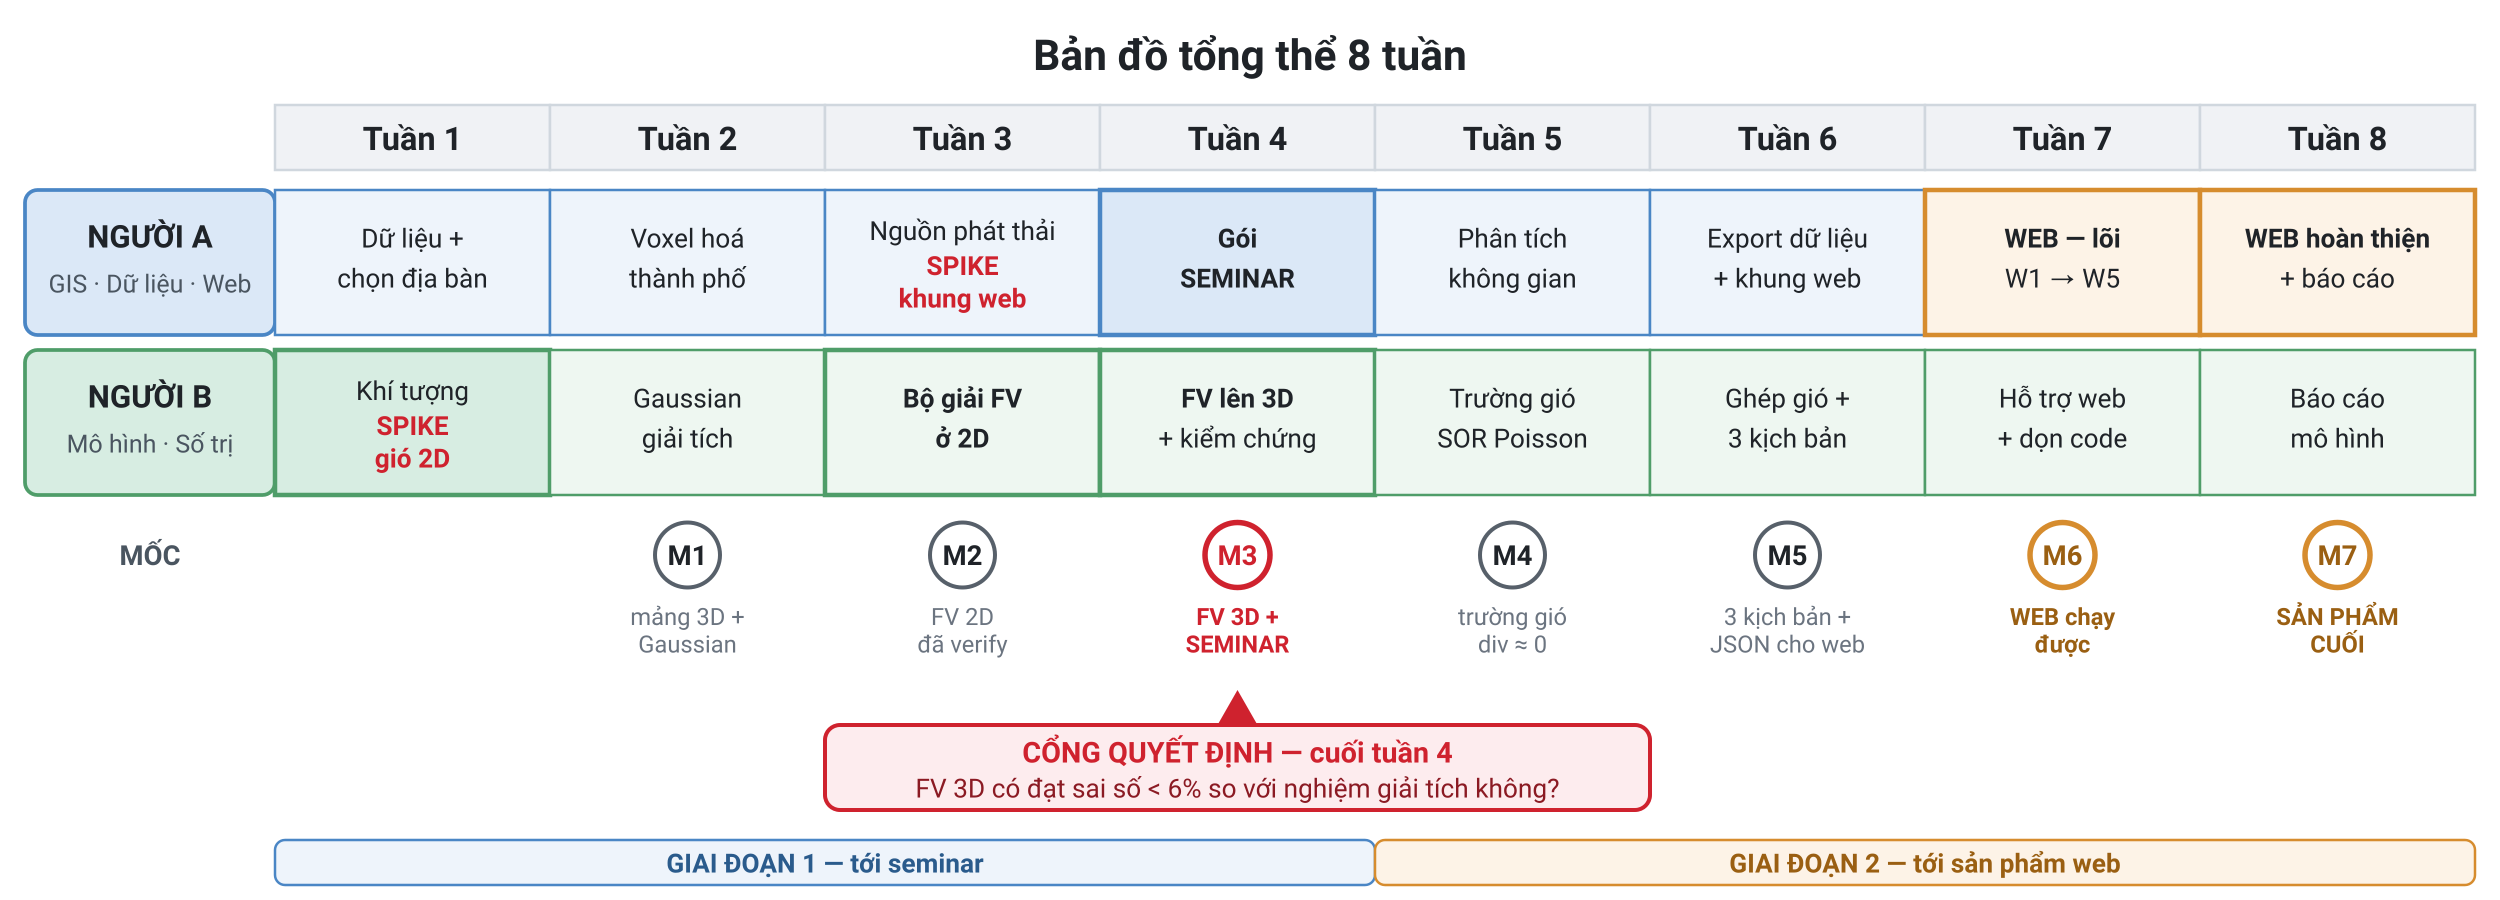
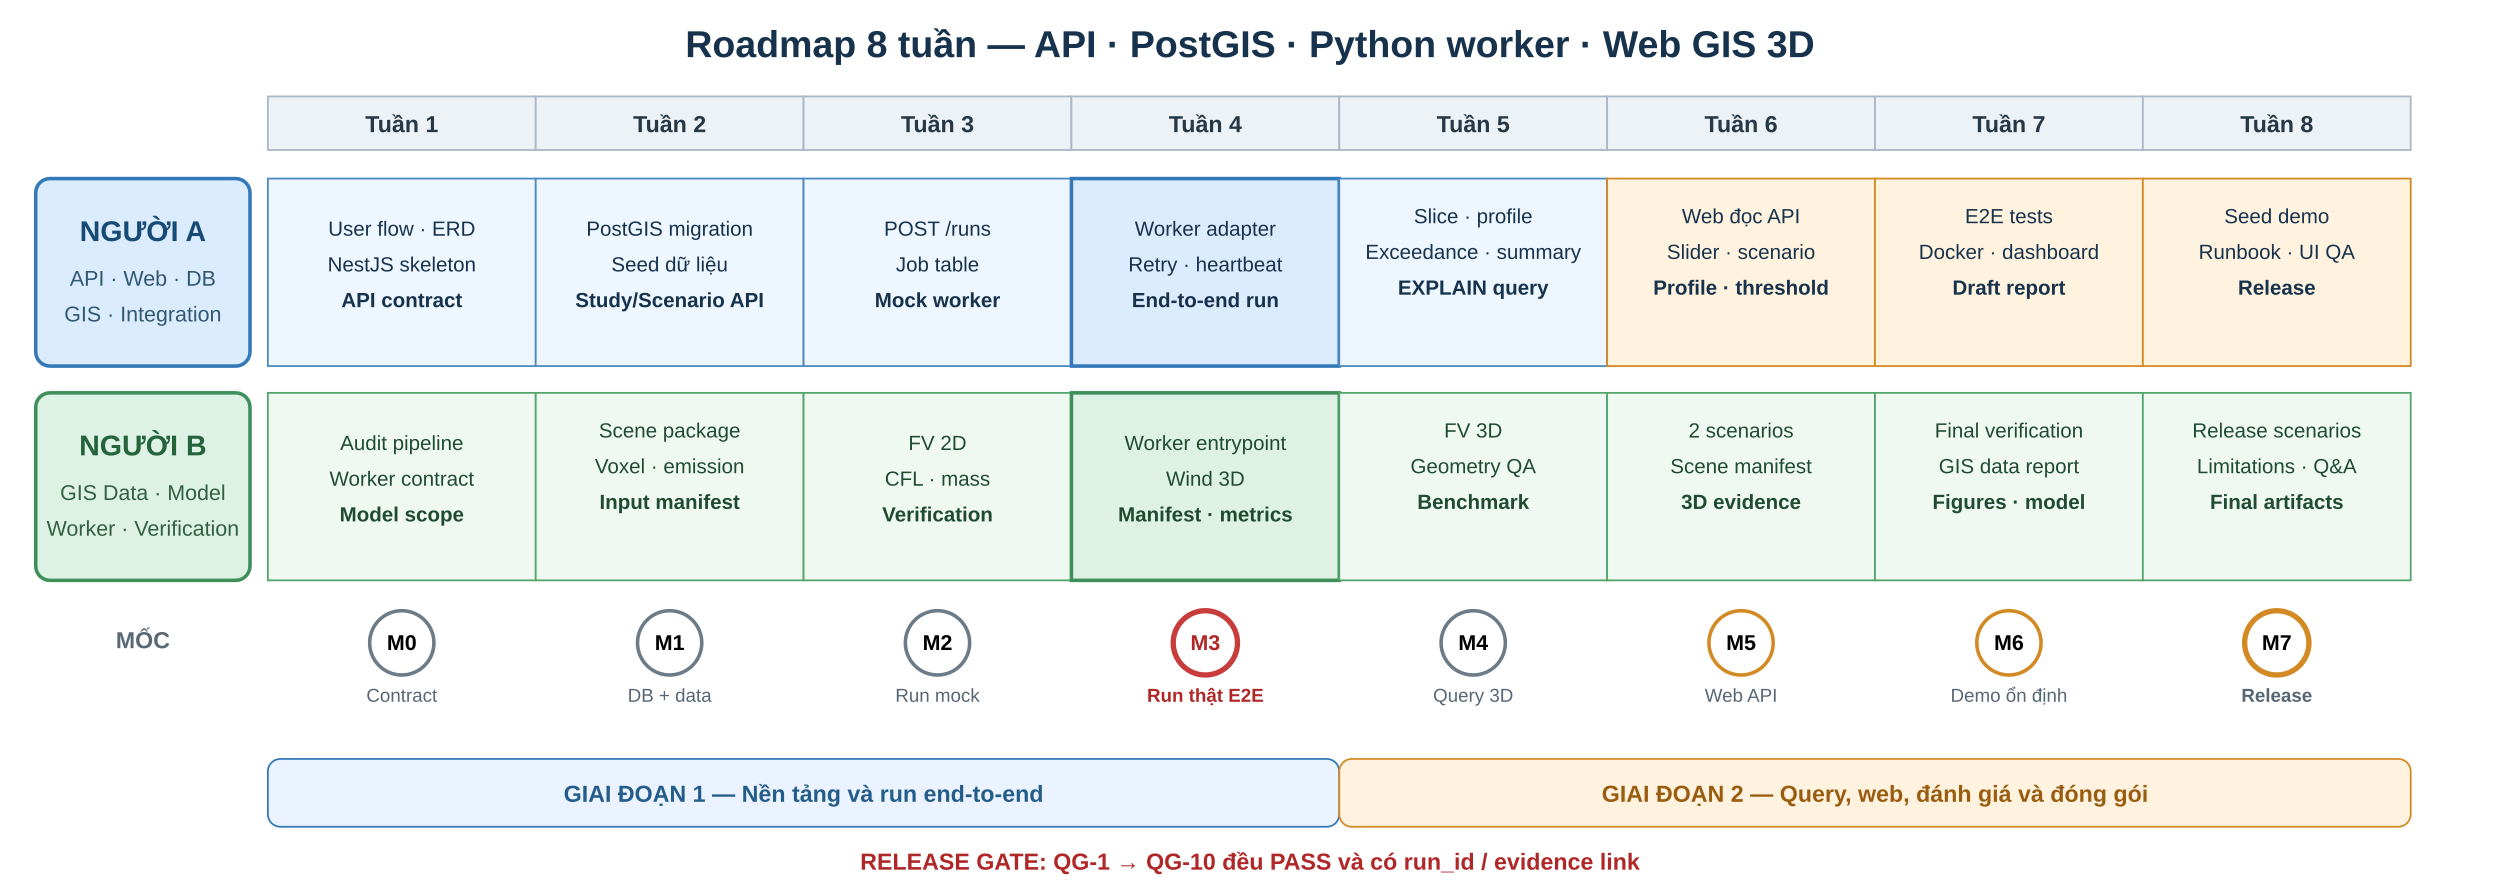
- <svg xmlns="http://www.w3.org/2000/svg" viewBox="0 0 1000 360" width="1000" height="360" font-family="-apple-system, BlinkMacSystemFont, 'Segoe UI', Roboto, Helvetica, Arial, sans-serif">
-   <rect width="1000" height="360" fill="#ffffff" />
-   <text x="500" y="28" text-anchor="middle" font-size="17" font-weight="700" fill="#1f2328">Bản đồ tổng thể 8 tuần</text>
-   <g font-size="13" font-weight="700" fill="#1f2328" text-anchor="middle">
-     <rect x="110" y="42" width="110" height="26" fill="#f0f2f5" stroke="#d0d7de" />
-     <text x="165" y="60">Tuần 1</text>
-     <rect x="220" y="42" width="110" height="26" fill="#f0f2f5" stroke="#d0d7de" />
-     <text x="275" y="60">Tuần 2</text>
-     <rect x="330" y="42" width="110" height="26" fill="#f0f2f5" stroke="#d0d7de" />
-     <text x="385" y="60">Tuần 3</text>
-     <rect x="440" y="42" width="110" height="26" fill="#f0f2f5" stroke="#d0d7de" />
-     <text x="495" y="60">Tuần 4</text>
-     <rect x="550" y="42" width="110" height="26" fill="#f0f2f5" stroke="#d0d7de" />
-     <text x="605" y="60">Tuần 5</text>
-     <rect x="660" y="42" width="110" height="26" fill="#f0f2f5" stroke="#d0d7de" />
-     <text x="715" y="60">Tuần 6</text>
-     <rect x="770" y="42" width="110" height="26" fill="#f0f2f5" stroke="#d0d7de" />
-     <text x="825" y="60">Tuần 7</text>
-     <rect x="880" y="42" width="110" height="26" fill="#f0f2f5" stroke="#d0d7de" />
-     <text x="935" y="60">Tuần 8</text>
+ <svg xmlns="http://www.w3.org/2000/svg" viewBox="0 0 1400 500" width="1400" height="500" font-family="Segoe UI,Arial,sans-serif">
+   <rect width="1400" height="500" fill="#ffffff" />
+   <text x="700" y="32" text-anchor="middle" font-size="21" font-weight="700" fill="#17324d">Roadmap 8 tuần — API · PostGIS · Python worker · Web GIS 3D</text>
+   <g font-size="13" font-weight="700" text-anchor="middle" fill="#263746">
+     <rect x="150" y="54" width="150" height="30" fill="#edf2f7" stroke="#aab7c4" />
+     <text x="225" y="74">Tuần 1</text>
+     <rect x="300" y="54" width="150" height="30" fill="#edf2f7" stroke="#aab7c4" />
+     <text x="375" y="74">Tuần 2</text>
+     <rect x="450" y="54" width="150" height="30" fill="#edf2f7" stroke="#aab7c4" />
+     <text x="525" y="74">Tuần 3</text>
+     <rect x="600" y="54" width="150" height="30" fill="#edf2f7" stroke="#aab7c4" />
+     <text x="675" y="74">Tuần 4</text>
+     <rect x="750" y="54" width="150" height="30" fill="#edf2f7" stroke="#aab7c4" />
+     <text x="825" y="74">Tuần 5</text>
+     <rect x="900" y="54" width="150" height="30" fill="#edf2f7" stroke="#aab7c4" />
+     <text x="975" y="74">Tuần 6</text>
+     <rect x="1050" y="54" width="150" height="30" fill="#edf2f7" stroke="#aab7c4" />
+     <text x="1125" y="74">Tuần 7</text>
+     <rect x="1200" y="54" width="150" height="30" fill="#edf2f7" stroke="#aab7c4" />
+     <text x="1275" y="74">Tuần 8</text>
  </g>
-   <rect x="10" y="76" width="100" height="58" rx="5" fill="#dbe8f7" stroke="#4a86c5" stroke-width="1.5" />
-   <text x="60" y="99" text-anchor="middle" font-size="12.5" font-weight="700" fill="#1f2328">NGƯỜI A</text>
-   <text x="60" y="117" text-anchor="middle" font-size="10" fill="#4a5560">GIS · Dữ liệu · Web</text>
-   <g font-size="10.5" fill="#1f2328" text-anchor="middle">
-     <rect x="110" y="76" width="110" height="58" fill="#eef4fb" stroke="#4a86c5" />
-     <text x="165" y="99">Dữ liệu +</text>
-     <text x="165" y="115">chọn địa bàn</text>
-     <rect x="220" y="76" width="110" height="58" fill="#eef4fb" stroke="#4a86c5" />
-     <text x="275" y="99">Voxel hoá</text>
-     <text x="275" y="115">thành phố</text>
-     <rect x="330" y="76" width="110" height="58" fill="#eef4fb" stroke="#4a86c5" />
-     <text x="385" y="96">Nguồn phát thải</text>
-     <text x="385" y="110" font-weight="700" fill="#cf222e">SPIKE</text>
-     <text x="385" y="123" font-weight="700" fill="#cf222e">khung web</text>
-     <rect x="440" y="76" width="110" height="58" fill="#dbe8f7" stroke="#4a86c5" stroke-width="1.8" />
-     <text x="495" y="99" font-weight="700">Gói</text>
-     <text x="495" y="115" font-weight="700">SEMINAR</text>
-     <rect x="550" y="76" width="110" height="58" fill="#eef4fb" stroke="#4a86c5" />
-     <text x="605" y="99">Phân tích</text>
-     <text x="605" y="115">không gian</text>
-     <rect x="660" y="76" width="110" height="58" fill="#eef4fb" stroke="#4a86c5" />
-     <text x="715" y="99">Export dữ liệu</text>
-     <text x="715" y="115">+ khung web</text>
-     <rect x="770" y="76" width="110" height="58" fill="#fdf3e7" stroke="#d68c2e" stroke-width="1.8" />
-     <text x="825" y="99" font-weight="700">WEB — lõi</text>
-     <text x="825" y="115">W1 → W5</text>
-     <rect x="880" y="76" width="110" height="58" fill="#fdf3e7" stroke="#d68c2e" stroke-width="1.8" />
-     <text x="935" y="99" font-weight="700">WEB hoàn thiện</text>
-     <text x="935" y="115">+ báo cáo</text>
+   <rect x="20" y="100" width="120" height="105" rx="8" fill="#dcecff" stroke="#3478b8" stroke-width="2" />
+   <text x="80" y="135" text-anchor="middle" font-size="16" font-weight="700" fill="#174b75">NGƯỜI A</text>
+   <text x="80" y="160" text-anchor="middle" font-size="12" fill="#315872">API · Web · DB</text>
+   <text x="80" y="180" text-anchor="middle" font-size="12" fill="#315872">GIS · Integration</text>
+   <g font-size="11.5" text-anchor="middle" fill="#17324d">
+     <rect x="150" y="100" width="150" height="105" fill="#eef6ff" stroke="#4b8ac1" />
+     <text x="225" y="132">User flow · ERD</text>
+     <text x="225" y="152">NestJS skeleton</text>
+     <text x="225" y="172" font-weight="700">API contract</text>
+     <rect x="300" y="100" width="150" height="105" fill="#eef6ff" stroke="#4b8ac1" />
+     <text x="375" y="132">PostGIS migration</text>
+     <text x="375" y="152">Seed dữ liệu</text>
+     <text x="375" y="172" font-weight="700">Study/Scenario API</text>
+     <rect x="450" y="100" width="150" height="105" fill="#eef6ff" stroke="#4b8ac1" />
+     <text x="525" y="132">POST /runs</text>
+     <text x="525" y="152">Job table</text>
+     <text x="525" y="172" font-weight="700">Mock worker</text>
+     <rect x="600" y="100" width="150" height="105" fill="#dcecff" stroke="#3478b8" stroke-width="2" />
+     <text x="675" y="132">Worker adapter</text>
+     <text x="675" y="152">Retry · heartbeat</text>
+     <text x="675" y="172" font-weight="700">End-to-end run</text>
+     <rect x="750" y="100" width="150" height="105" fill="#eef6ff" stroke="#4b8ac1" />
+     <text x="825" y="125">Slice · profile</text>
+     <text x="825" y="145">Exceedance · summary</text>
+     <text x="825" y="165" font-weight="700">EXPLAIN query</text>
+     <rect x="900" y="100" width="150" height="105" fill="#fff3df" stroke="#d38a24" />
+     <text x="975" y="125">Web đọc API</text>
+     <text x="975" y="145">Slider · scenario</text>
+     <text x="975" y="165" font-weight="700">Profile · threshold</text>
+     <rect x="1050" y="100" width="150" height="105" fill="#fff3df" stroke="#d38a24" />
+     <text x="1125" y="125">E2E tests</text>
+     <text x="1125" y="145">Docker · dashboard</text>
+     <text x="1125" y="165" font-weight="700">Draft report</text>
+     <rect x="1200" y="100" width="150" height="105" fill="#fff3df" stroke="#d38a24" />
+     <text x="1275" y="125">Seed demo</text>
+     <text x="1275" y="145">Runbook · UI QA</text>
+     <text x="1275" y="165" font-weight="700">Release</text>
  </g>
-   <rect x="10" y="140" width="100" height="58" rx="5" fill="#d7ede2" stroke="#4f9d69" stroke-width="1.5" />
-   <text x="60" y="163" text-anchor="middle" font-size="12.5" font-weight="700" fill="#1f2328">NGƯỜI B</text>
-   <text x="60" y="181" text-anchor="middle" font-size="10" fill="#4a5560">Mô hình · Số trị</text>
-   <g font-size="10.5" fill="#1f2328" text-anchor="middle">
-     <rect x="110" y="140" width="110" height="58" fill="#d7ede2" stroke="#4f9d69" stroke-width="1.8" />
-     <text x="165" y="160">Khí tượng</text>
-     <text x="165" y="174" font-weight="700" fill="#cf222e">SPIKE</text>
-     <text x="165" y="187" font-weight="700" fill="#cf222e">gió 2D</text>
-     <rect x="220" y="140" width="110" height="58" fill="#eef7f1" stroke="#4f9d69" />
-     <text x="275" y="163">Gaussian</text>
-     <text x="275" y="179">giải tích</text>
-     <rect x="330" y="140" width="110" height="58" fill="#eef7f1" stroke="#4f9d69" stroke-width="1.8" />
-     <text x="385" y="163" font-weight="700">Bộ giải FV</text>
-     <text x="385" y="179" font-weight="700">ở 2D</text>
-     <rect x="440" y="140" width="110" height="58" fill="#eef7f1" stroke="#4f9d69" stroke-width="1.8" />
-     <text x="495" y="163" font-weight="700">FV lên 3D</text>
-     <text x="495" y="179">+ kiểm chứng</text>
-     <rect x="550" y="140" width="110" height="58" fill="#eef7f1" stroke="#4f9d69" />
-     <text x="605" y="163">Trường gió</text>
-     <text x="605" y="179">SOR Poisson</text>
-     <rect x="660" y="140" width="110" height="58" fill="#eef7f1" stroke="#4f9d69" />
-     <text x="715" y="163">Ghép gió +</text>
-     <text x="715" y="179">3 kịch bản</text>
-     <rect x="770" y="140" width="110" height="58" fill="#eef7f1" stroke="#4f9d69" />
-     <text x="825" y="163">Hỗ trợ web</text>
-     <text x="825" y="179">+ dọn code</text>
-     <rect x="880" y="140" width="110" height="58" fill="#eef7f1" stroke="#4f9d69" />
-     <text x="935" y="163">Báo cáo</text>
-     <text x="935" y="179">mô hình</text>
+   <rect x="20" y="220" width="120" height="105" rx="8" fill="#ddf2e5" stroke="#3f8f5b" stroke-width="2" />
+   <text x="80" y="255" text-anchor="middle" font-size="16" font-weight="700" fill="#24633b">NGƯỜI B</text>
+   <text x="80" y="280" text-anchor="middle" font-size="12" fill="#315f42">GIS Data · Model</text>
+   <text x="80" y="300" text-anchor="middle" font-size="12" fill="#315f42">Worker · Verification</text>
+   <g font-size="11.5" text-anchor="middle" fill="#204b31">
+     <rect x="150" y="220" width="150" height="105" fill="#eff9f2" stroke="#55a46d" />
+     <text x="225" y="252">Audit pipeline</text>
+     <text x="225" y="272">Worker contract</text>
+     <text x="225" y="292" font-weight="700">Model scope</text>
+     <rect x="300" y="220" width="150" height="105" fill="#eff9f2" stroke="#55a46d" />
+     <text x="375" y="245">Scene package</text>
+     <text x="375" y="265">Voxel · emission</text>
+     <text x="375" y="285" font-weight="700">Input manifest</text>
+     <rect x="450" y="220" width="150" height="105" fill="#eff9f2" stroke="#55a46d" />
+     <text x="525" y="252">FV 2D</text>
+     <text x="525" y="272">CFL · mass</text>
+     <text x="525" y="292" font-weight="700">Verification</text>
+     <rect x="600" y="220" width="150" height="105" fill="#ddf2e5" stroke="#3f8f5b" stroke-width="2" />
+     <text x="675" y="252">Worker entrypoint</text>
+     <text x="675" y="272">Wind 3D</text>
+     <text x="675" y="292" font-weight="700">Manifest · metrics</text>
+     <rect x="750" y="220" width="150" height="105" fill="#eff9f2" stroke="#55a46d" />
+     <text x="825" y="245">FV 3D</text>
+     <text x="825" y="265">Geometry QA</text>
+     <text x="825" y="285" font-weight="700">Benchmark</text>
+     <rect x="900" y="220" width="150" height="105" fill="#eff9f2" stroke="#55a46d" />
+     <text x="975" y="245">2 scenarios</text>
+     <text x="975" y="265">Scene manifest</text>
+     <text x="975" y="285" font-weight="700">3D evidence</text>
+     <rect x="1050" y="220" width="150" height="105" fill="#eff9f2" stroke="#55a46d" />
+     <text x="1125" y="245">Final verification</text>
+     <text x="1125" y="265">GIS data report</text>
+     <text x="1125" y="285" font-weight="700">Figures · model</text>
+     <rect x="1200" y="220" width="150" height="105" fill="#eff9f2" stroke="#55a46d" />
+     <text x="1275" y="245">Release scenarios</text>
+     <text x="1275" y="265">Limitations · Q&amp;A</text>
+     <text x="1275" y="285" font-weight="700">Final artifacts</text>
  </g>
-   <text x="60" y="226" text-anchor="middle" font-size="11" font-weight="700" fill="#4a5560">MỐC</text>
-   <g font-size="11" font-weight="700" text-anchor="middle">
-     <circle cx="275" cy="222" r="13" fill="#fff" stroke="#57606a" stroke-width="1.6" />
-     <text x="275" y="226" fill="#1f2328">M1</text>
-     <circle cx="385" cy="222" r="13" fill="#fff" stroke="#57606a" stroke-width="1.6" />
-     <text x="385" y="226" fill="#1f2328">M2</text>
-     <circle cx="495" cy="222" r="13" fill="#fff" stroke="#cf222e" stroke-width="2.2" />
-     <text x="495" y="226" fill="#cf222e">M3</text>
-     <circle cx="605" cy="222" r="13" fill="#fff" stroke="#57606a" stroke-width="1.6" />
-     <text x="605" y="226" fill="#1f2328">M4</text>
-     <circle cx="715" cy="222" r="13" fill="#fff" stroke="#57606a" stroke-width="1.6" />
-     <text x="715" y="226" fill="#1f2328">M5</text>
-     <circle cx="825" cy="222" r="13" fill="#fff" stroke="#d68c2e" stroke-width="2.2" />
-     <text x="825" y="226" fill="#9a5f12">M6</text>
-     <circle cx="935" cy="222" r="13" fill="#fff" stroke="#d68c2e" stroke-width="2.2" />
-     <text x="935" y="226" fill="#9a5f12">M7</text>
+   <text x="80" y="363" text-anchor="middle" font-size="13" font-weight="700" fill="#596875">MỐC</text>
+   <g font-size="12" font-weight="700" text-anchor="middle">
+     <circle cx="225" cy="360" r="18" fill="#fff" stroke="#6c7b88" stroke-width="2" />
+     <text x="225" y="364">M0</text>
+     <circle cx="375" cy="360" r="18" fill="#fff" stroke="#6c7b88" stroke-width="2" />
+     <text x="375" y="364">M1</text>
+     <circle cx="525" cy="360" r="18" fill="#fff" stroke="#6c7b88" stroke-width="2" />
+     <text x="525" y="364">M2</text>
+     <circle cx="675" cy="360" r="18" fill="#fff" stroke="#c83c3c" stroke-width="3" />
+     <text x="675" y="364" fill="#b02727">M3</text>
+     <circle cx="825" cy="360" r="18" fill="#fff" stroke="#6c7b88" stroke-width="2" />
+     <text x="825" y="364">M4</text>
+     <circle cx="975" cy="360" r="18" fill="#fff" stroke="#d38a24" stroke-width="2" />
+     <text x="975" y="364">M5</text>
+     <circle cx="1125" cy="360" r="18" fill="#fff" stroke="#d38a24" stroke-width="2" />
+     <text x="1125" y="364">M6</text>
+     <circle cx="1275" cy="360" r="18" fill="#fff" stroke="#d38a24" stroke-width="3" />
+     <text x="1275" y="364">M7</text>
  </g>
-   <g font-size="9.5" fill="#6b7480" text-anchor="middle">
-     <text x="275" y="250">mảng 3D +</text>
-     <text x="275" y="261">Gaussian</text>
-     <text x="385" y="250">FV 2D</text>
-     <text x="385" y="261">đã verify</text>
-     <text x="495" y="250" font-weight="700" fill="#cf222e">FV 3D +</text>
-     <text x="495" y="261" font-weight="700" fill="#cf222e">SEMINAR</text>
-     <text x="605" y="250">trường gió</text>
-     <text x="605" y="261">div ≈ 0</text>
-     <text x="715" y="250">3 kịch bản +</text>
-     <text x="715" y="261">JSON cho web</text>
-     <text x="825" y="250" font-weight="700" fill="#9a5f12">WEB chạy</text>
-     <text x="825" y="261" font-weight="700" fill="#9a5f12">được</text>
-     <text x="935" y="250" font-weight="700" fill="#9a5f12">SẢN PHẨM</text>
-     <text x="935" y="261" font-weight="700" fill="#9a5f12">CUỐI</text>
+   <g font-size="10.5" text-anchor="middle" fill="#566675">
+     <text x="225" y="393">Contract</text>
+     <text x="375" y="393">DB + data</text>
+     <text x="525" y="393">Run mock</text>
+     <text x="675" y="393" font-weight="700" fill="#b02727">Run thật E2E</text>
+     <text x="825" y="393">Query 3D</text>
+     <text x="975" y="393">Web API</text>
+     <text x="1125" y="393">Demo ổn định</text>
+     <text x="1275" y="393" font-weight="700">Release</text>
  </g>
-   <polygon points="495,276 487,290 503,290" fill="#cf222e" />
-   <rect x="330" y="290" width="330" height="34" rx="6" fill="#fdecee" stroke="#cf222e" stroke-width="1.6" />
-   <text x="495" y="305" text-anchor="middle" font-size="11.5" font-weight="700" fill="#cf222e">CỔNG QUYẾT ĐỊNH — cuối tuần 4</text>
-   <text x="495" y="319" text-anchor="middle" font-size="10.5" fill="#8b1a23">FV 3D có đạt sai số &lt; 6% so với nghiệm giải tích không?</text>
-   <rect x="110" y="336" width="440" height="18" rx="4" fill="#eef4fb" stroke="#4a86c5" />
-   <text x="330" y="349" text-anchor="middle" font-size="10.5" font-weight="600" fill="#2a5b8c">GIAI ĐOẠN 1 — tới seminar</text>
-   <rect x="550" y="336" width="440" height="18" rx="4" fill="#fdf3e7" stroke="#d68c2e" />
-   <text x="770" y="349" text-anchor="middle" font-size="10.5" font-weight="600" fill="#9a5f12">GIAI ĐOẠN 2 — tới sản phẩm web</text>
+   <rect x="150" y="425" width="600" height="38" rx="7" fill="#eaf3ff" stroke="#3478b8" />
+   <text x="450" y="449" text-anchor="middle" font-size="13" font-weight="700" fill="#245c8a">GIAI ĐOẠN 1 — Nền tảng và run end-to-end</text>
+   <rect x="750" y="425" width="600" height="38" rx="7" fill="#fff2df" stroke="#d38a24" />
+   <text x="1050" y="449" text-anchor="middle" font-size="13" font-weight="700" fill="#9a5d10">GIAI ĐOẠN 2 — Query, web, đánh giá và đóng gói</text>
+   <text x="700" y="487" text-anchor="middle" font-size="13" font-weight="700" fill="#b02727">RELEASE GATE: QG-1 → QG-10 đều PASS và có run_id / evidence link</text>
</svg>
